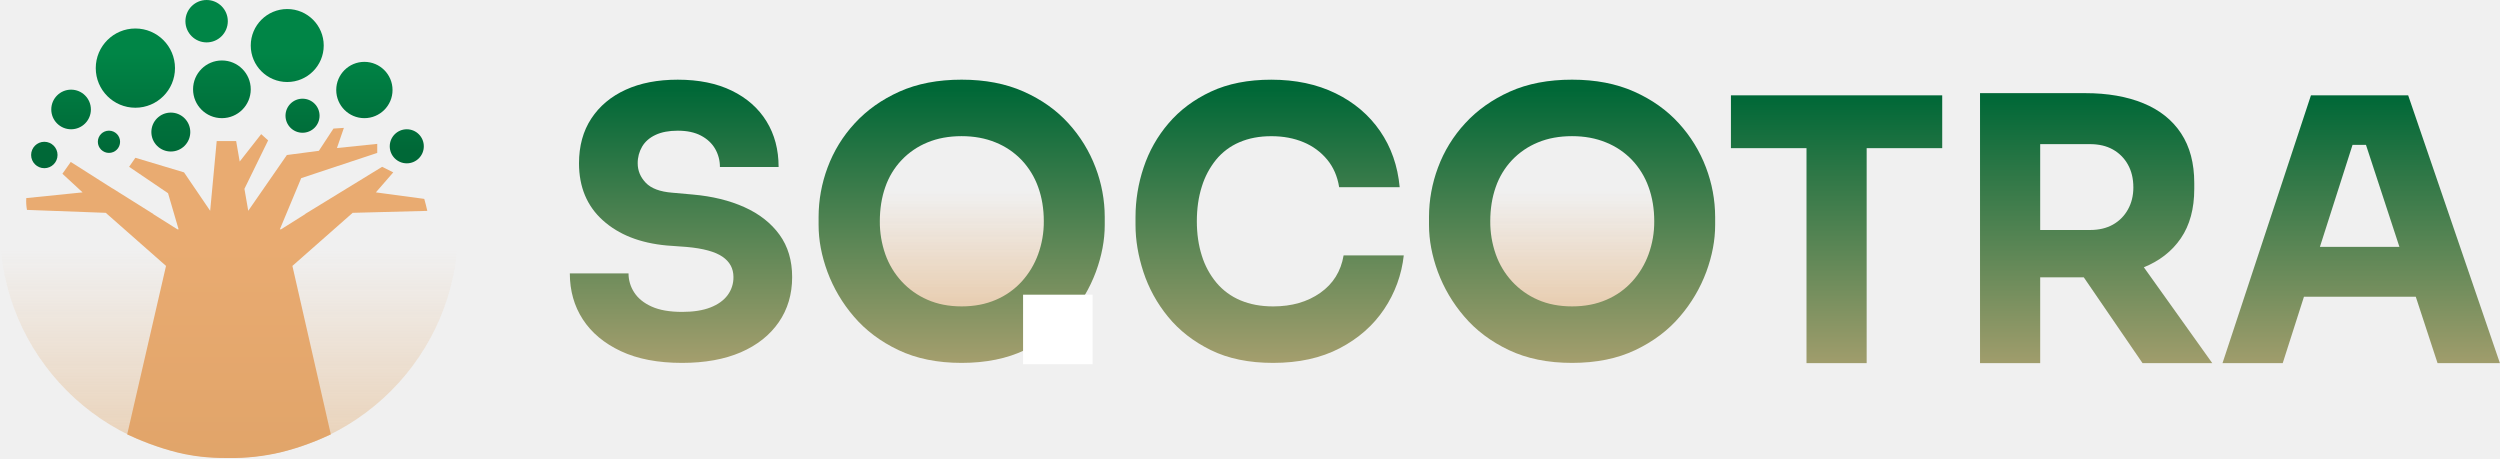
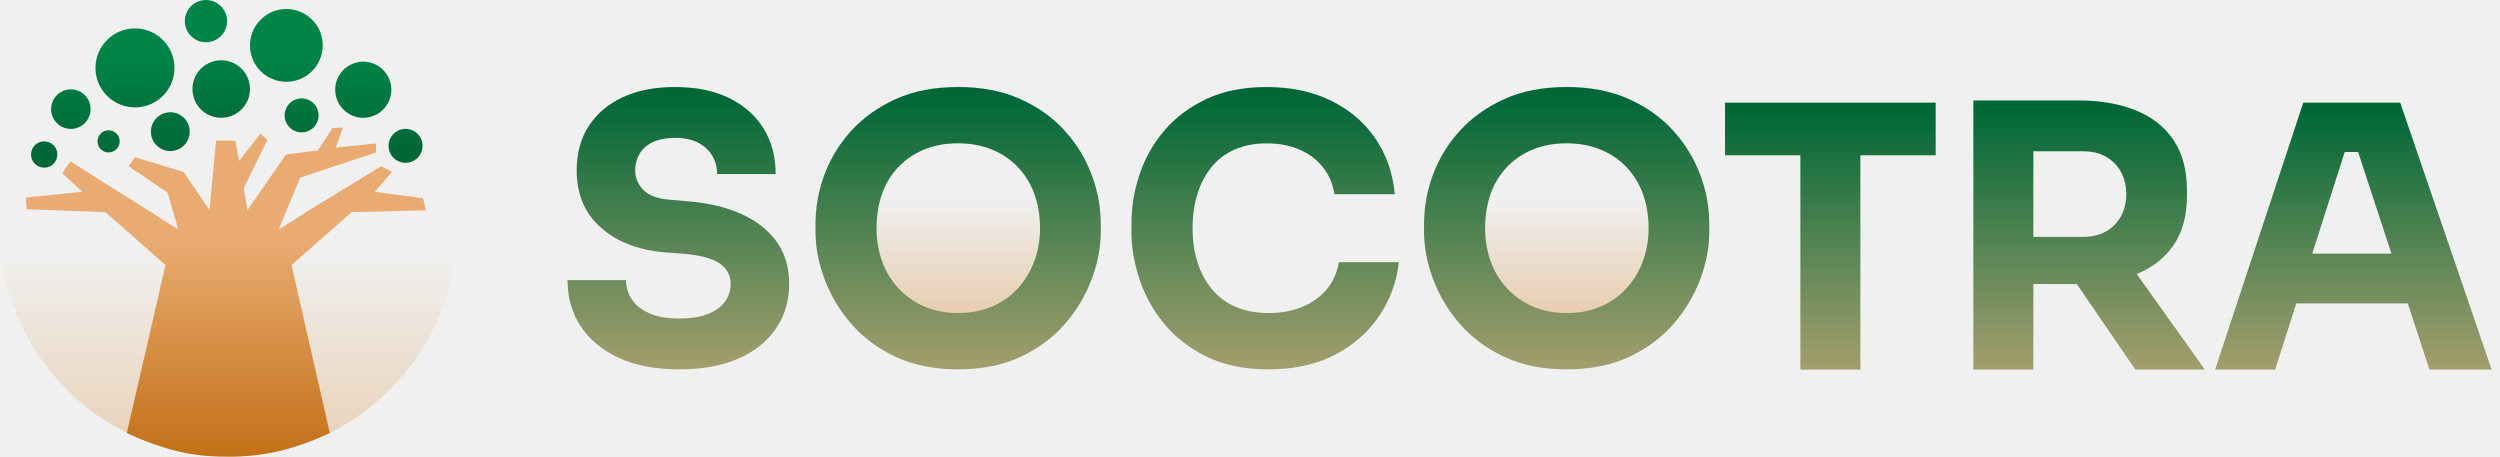
- <svg xmlns="http://www.w3.org/2000/svg" width="3597" height="660" viewBox="0 0 3597 660" fill="none">
-   <path d="M329.5 659C511.478 659 659 511.478 659 329.5C659 147.522 511.478 0 329.5 0C147.522 0 0 147.522 0 329.5C0 511.478 147.522 659 329.5 659Z" fill="url(#paint0_linear_203_2297)" />
-   <path d="M614.811 303.41C613.524 297.59 612.064 291.837 610.431 286.15L540.811 276.79L565.811 248L549.811 240L438.811 308H439.251L404.251 330H402.621L433.371 256.32L542.781 220V207L484.781 213C488.114 203.327 491.448 193.66 494.781 184L479.781 185L458.781 217L412.781 223L357.171 303.29C355.344 292.763 353.518 282.234 351.691 271.7L385.781 202L375.781 193L344.881 232.43L339.781 203H311.781L302.391 303.29L264.781 248L194.781 227L185.781 240L241.781 278C246.854 295.333 251.921 312.667 256.981 330H255.361L220.361 308H220.801L161.801 271H161.561L101.801 233L89.801 250L118.801 276.79L37.801 285C37.6 287.997 37.6 291.003 37.801 294C37.976 296.684 38.31 299.355 38.801 302L152.161 306.21L238.871 382.59C220.238 463.39 201.614 544.193 183.001 625C190.851 628.66 201.361 633.28 214.001 638C227.408 643.114 241.097 647.454 255.001 651C287.181 658.94 313.651 659 329.781 659C354.42 659.274 379.002 656.588 403.001 651C417.253 647.529 431.28 643.188 445.001 638C457.541 633.35 468.001 628.75 476.001 625L420.711 382.59L507.411 306.21L614.811 303.41Z" fill="url(#paint1_linear_203_2297)" />
-   <path d="M102.279 186C118.019 186 130.779 173.24 130.779 157.5C130.779 141.76 118.019 129 102.279 129C86.539 129 73.779 141.76 73.779 157.5C73.779 173.24 86.539 186 102.279 186Z" fill="url(#paint2_linear_203_2297)" />
-   <path d="M156.779 220C165.616 220 172.779 212.837 172.779 204C172.779 195.163 165.616 188 156.779 188C147.943 188 140.779 195.163 140.779 204C140.779 212.837 147.943 220 156.779 220Z" fill="url(#paint3_linear_203_2297)" />
-   <path d="M245.779 218C261.243 218 273.779 205.464 273.779 190C273.779 174.536 261.243 162 245.779 162C230.315 162 217.779 174.536 217.779 190C217.779 205.464 230.315 218 245.779 218Z" fill="url(#paint4_linear_203_2297)" />
-   <path d="M63.779 242C74.273 242 82.779 233.493 82.779 223C82.779 212.507 74.273 204 63.779 204C53.286 204 44.779 212.507 44.779 223C44.779 233.493 53.286 242 63.779 242Z" fill="url(#paint5_linear_203_2297)" />
-   <path d="M297.279 61C314.124 61 327.779 47.345 327.779 30.5C327.779 13.655 314.124 0 297.279 0C280.435 0 266.779 13.655 266.779 30.5C266.779 47.345 280.435 61 297.279 61Z" fill="url(#paint6_linear_203_2297)" />
-   <path d="M435.279 191C448.81 191 459.779 180.031 459.779 166.5C459.779 152.969 448.81 142 435.279 142C421.748 142 410.779 152.969 410.779 166.5C410.779 180.031 421.748 191 435.279 191Z" fill="url(#paint7_linear_203_2297)" />
-   <path d="M585.279 235C598.81 235 609.779 224.031 609.779 210.5C609.779 196.969 598.81 186 585.279 186C571.748 186 560.779 196.969 560.779 210.5C560.779 224.031 571.748 235 585.279 235Z" fill="url(#paint8_linear_203_2297)" />
-   <path d="M319.279 170C342.199 170 360.779 151.42 360.779 128.5C360.779 105.58 342.199 87 319.279 87C296.359 87 277.779 105.58 277.779 128.5C277.779 151.42 296.359 170 319.279 170Z" fill="url(#paint9_linear_203_2297)" />
-   <path d="M194.779 155C226.26 155 251.779 129.48 251.779 98C251.779 66.52 226.26 41 194.779 41C163.299 41 137.779 66.52 137.779 98C137.779 129.48 163.299 155 194.779 155Z" fill="url(#paint10_linear_203_2297)" />
-   <path d="M413.279 118C442.274 118 465.779 94.495 465.779 65.5C465.779 36.505 442.274 13 413.279 13C384.284 13 360.779 36.505 360.779 65.5C360.779 94.495 384.284 118 413.279 118Z" fill="url(#paint11_linear_203_2297)" />
-   <path d="M524.279 170C546.647 170 564.779 151.868 564.779 129.5C564.779 107.132 546.647 89 524.279 89C501.912 89 483.779 107.132 483.779 129.5C483.779 151.868 501.912 170 524.279 170Z" fill="url(#paint12_linear_203_2297)" />
-   <path d="M1385.5 486C1479.11 486 1555 410.112 1555 316.5C1555 222.888 1479.11 147 1385.5 147C1291.89 147 1216 222.888 1216 316.5C1216 410.112 1291.89 486 1385.5 486Z" fill="url(#paint13_linear_203_2297)" />
-   <path d="M2264.5 486C2358.11 486 2434 410.112 2434 316.5C2434 222.888 2358.11 147 2264.5 147C2170.89 147 2095 222.888 2095 316.5C2095 410.112 2170.89 486 2264.5 486Z" fill="url(#paint14_linear_203_2297)" />
-   <path d="M981.389 522.13C946.549 522.13 917.166 516.5 893.239 505.24C869.312 493.98 851.102 478.76 838.609 459.58C826.122 440.4 819.876 418.32 819.869 393.34H904.329C904.296 403.092 907.142 412.637 912.509 420.78C917.956 429.233 926.312 436.007 937.579 441.1C948.846 446.193 963.449 448.746 981.389 448.76C997.569 448.76 1011.12 446.647 1022.03 442.42C1032.94 438.193 1041.21 432.3 1046.84 424.74C1052.46 417.203 1055.44 408.014 1055.29 398.61C1055.29 386.303 1050.01 376.54 1039.45 369.32C1028.89 362.1 1011.82 357.433 988.249 355.32L959.249 353.21C920.889 349.697 890.276 337.643 867.409 317.05C844.543 296.456 833.096 269.107 833.069 235C833.069 210.013 838.962 188.547 850.749 170.6C862.536 152.653 878.989 138.843 900.109 129.17C921.222 119.49 946.222 114.65 975.109 114.65C1005.37 114.65 1031.32 119.93 1052.96 130.49C1074.6 141.05 1091.23 155.74 1102.84 174.56C1114.46 193.387 1120.27 215.29 1120.26 240.27H1035.81C1035.89 231.107 1033.52 222.089 1028.95 214.15C1024.37 206.23 1017.59 199.897 1008.62 195.15C999.646 190.403 988.476 188.03 975.109 188.03C962.442 188.03 951.796 190.053 943.169 194.1C934.543 198.147 928.106 203.78 923.859 211C919.616 218.28 917.425 226.574 917.519 235C917.519 245.553 921.392 254.887 929.139 263C936.886 271.113 949.552 275.863 967.139 277.25L996.699 279.89C1024.85 282.357 1049.65 288.427 1071.12 298.1C1092.59 307.773 1109.39 320.97 1121.53 337.69C1133.67 354.41 1139.74 374.743 1139.74 398.69C1139.74 423.357 1133.32 445 1120.47 463.62C1107.62 482.24 1089.41 496.667 1065.84 506.9C1042.27 517.047 1014.12 522.123 981.389 522.13Z" fill="url(#paint15_linear_203_2297)" />
-   <path d="M1383.59 522.13C1348.76 522.13 1318.43 515.97 1292.59 503.65C1266.75 491.33 1245.37 475.233 1228.46 455.36C1212.06 436.323 1199.2 414.515 1190.46 390.96C1182.01 367.92 1177.79 345.487 1177.79 323.66V312.05C1177.84 287.802 1182.22 263.759 1190.72 241.05C1199.44 217.488 1212.71 195.873 1229.78 177.44C1247.2 158.44 1268.66 143.22 1294.17 131.78C1319.68 120.34 1349.5 114.623 1383.64 114.63C1417.42 114.63 1447.16 120.346 1472.85 131.78C1498.54 143.213 1520.01 158.433 1537.24 177.44C1554.19 195.966 1567.44 217.555 1576.3 241.05C1584.96 263.722 1589.43 287.779 1589.5 312.05V323.66C1589.5 345.48 1585.28 367.913 1576.83 390.96C1568.09 414.513 1555.22 436.32 1538.83 455.36C1521.93 475.24 1500.55 491.337 1474.69 503.65C1448.83 515.963 1418.46 522.123 1383.59 522.13ZM1383.59 440.84C1401.88 440.84 1418.34 437.673 1432.95 431.34C1447.11 425.32 1459.8 416.319 1470.16 404.95C1480.43 393.566 1488.41 380.303 1493.65 365.89C1499.18 350.666 1501.95 334.577 1501.83 318.38C1501.83 300.44 1499.1 283.99 1493.65 269.03C1488.5 254.592 1480.41 241.383 1469.89 230.24C1459.34 219.225 1446.57 210.585 1432.42 204.9C1417.81 198.9 1401.53 195.9 1383.59 195.9C1365.29 195.9 1348.93 198.9 1334.5 204.9C1320.45 210.629 1307.77 219.265 1297.29 230.24C1286.79 241.342 1278.78 254.556 1273.8 269C1268.53 283.96 1265.9 300.41 1265.89 318.35C1265.77 334.524 1268.45 350.597 1273.8 365.86C1278.9 380.339 1286.89 393.629 1297.29 404.92C1307.72 416.216 1320.39 425.206 1334.5 431.31C1348.93 437.663 1365.3 440.84 1383.59 440.84Z" fill="url(#paint16_linear_203_2297)" />
-   <path d="M1831.72 522.13C1796.88 522.13 1766.97 515.97 1741.99 503.65C1717.01 491.33 1696.51 475.33 1680.5 455.65C1664.82 436.561 1652.83 414.723 1645.13 391.25C1637.56 368.03 1633.77 345.51 1633.78 323.69V312.08C1633.81 287.943 1637.73 263.968 1645.4 241.08C1653.1 217.738 1665.29 196.129 1681.29 177.47C1697.47 158.47 1717.8 143.25 1742.29 131.81C1766.78 120.37 1795.72 114.653 1829.12 114.66C1863.96 114.66 1894.75 121.17 1921.49 134.19C1948.23 147.21 1969.61 165.333 1985.63 188.56C2001.63 211.78 2011.04 238.7 2013.86 269.32H1926.77C1924.31 253.833 1918.59 240.637 1909.62 229.73C1900.51 218.715 1888.83 210.106 1875.62 204.66C1861.9 198.847 1846.42 195.944 1829.17 195.95C1811.92 195.957 1796.62 198.86 1783.25 204.66C1770.22 210.202 1758.73 218.801 1749.73 229.73C1740.45 241.222 1733.46 254.391 1729.15 268.52C1724.4 283.48 1722.03 300.107 1722.02 318.4C1722.02 336.353 1724.4 352.806 1729.15 367.76C1733.53 382.048 1740.71 395.324 1750.26 406.82C1759.59 417.908 1771.44 426.595 1784.83 432.15C1798.56 437.957 1814.23 440.86 1831.83 440.86C1858.57 440.86 1881.18 434.35 1899.66 421.33C1918.14 408.31 1929.31 390.364 1933.18 367.49H2019.74C2016.74 395.176 2007.05 421.715 1991.5 444.82C1975.84 468.226 1954.55 486.963 1927.63 501.03C1900.71 515.096 1868.74 522.13 1831.72 522.13Z" fill="url(#paint17_linear_203_2297)" />
-   <path d="M2261.9 522.13C2227.06 522.13 2196.71 515.97 2170.85 503.65C2144.99 491.33 2123.61 475.233 2106.72 455.36C2090.33 436.32 2077.46 414.513 2068.72 390.96C2060.28 367.92 2056.06 345.487 2056.05 323.66V312.05C2056.1 287.802 2060.49 263.758 2068.99 241.05C2077.71 217.488 2090.98 195.873 2108.05 177.44C2125.47 158.44 2146.93 143.22 2172.44 131.78C2197.95 120.34 2227.77 114.623 2261.91 114.63C2295.69 114.63 2325.42 120.346 2351.11 131.78C2376.8 143.213 2398.26 158.433 2415.51 177.44C2432.46 195.966 2445.71 217.555 2454.57 241.05C2463.23 263.723 2467.7 287.78 2467.76 312.05V323.66C2467.76 345.48 2463.54 367.913 2455.1 390.96C2446.36 414.513 2433.49 436.32 2417.1 455.36C2400.21 475.24 2378.83 491.337 2352.97 503.65C2327.11 515.963 2296.75 522.123 2261.9 522.13ZM2261.9 440.84C2280.19 440.84 2296.64 437.673 2311.25 431.34C2325.41 425.322 2338.1 416.321 2348.46 404.95C2358.74 393.569 2366.71 380.305 2371.95 365.89C2377.48 350.666 2380.25 334.577 2380.13 318.38C2380.13 300.44 2377.4 283.99 2371.95 269.03C2366.81 254.593 2358.72 241.384 2348.2 230.24C2337.65 219.222 2324.87 210.583 2310.72 204.9C2296.12 198.9 2279.85 195.9 2261.9 195.9C2243.6 195.9 2227.24 198.9 2212.81 204.9C2198.76 210.627 2186.08 219.263 2175.6 230.24C2165.1 241.351 2157.09 254.575 2152.11 269.03C2146.83 283.99 2144.19 300.44 2144.19 318.38C2144.07 334.555 2146.75 350.629 2152.11 365.89C2157.2 380.387 2165.19 393.694 2175.6 405C2186.02 416.298 2198.7 425.288 2212.81 431.39C2227.24 437.69 2243.61 440.84 2261.9 440.84Z" fill="url(#paint18_linear_203_2297)" />
-   <path d="M2490.46 213.17V137.17H2794.46V213.17H2490.46ZM2599.19 522.48V202.61H2685.75V522.48H2599.19Z" fill="url(#paint19_linear_203_2297)" />
-   <path d="M2848.85 522.48V134H2935.42V522.48H2848.85ZM2912.19 398.97V330.91H3007.19C3019.86 330.91 3030.77 328.357 3039.92 323.25C3049.02 318.207 3056.52 310.709 3061.56 301.61C3066.84 292.277 3069.48 281.634 3069.48 269.68C3069.48 257.014 3066.84 246.014 3061.56 236.68C3056.51 227.586 3049.01 220.089 3039.92 215.04C3030.77 209.94 3019.86 207.387 3007.19 207.38H2912.19V134.02H3000.34C3032.34 134.02 3060.14 138.857 3083.74 148.53C3107.34 158.204 3125.46 172.63 3138.11 191.81C3150.78 210.997 3157.11 234.837 3157.11 263.33V271.78C3157.11 300.28 3150.69 323.947 3137.84 342.78C3124.99 361.614 3106.87 375.69 3083.48 385.01C3060.07 394.344 3032.36 399.01 3000.34 399.01L2912.19 398.97ZM3082.68 522.48L2969.2 356.74H3064.74L3183 522.48H3082.68Z" fill="url(#paint20_linear_203_2297)" />
-   <path d="M3197.75 522.48L3325 137.16H3464.87L3596.87 522.48H3507.14L3400.52 197.34L3427.96 208.42H3359.87L3388.38 197.34L3284.38 522.48H3197.75ZM3294.34 426.94L3320.73 355.16H3471.73L3498.64 426.94H3294.34Z" fill="url(#paint21_linear_203_2297)" />
-   <rect width="100" height="100" transform="translate(1472 424)" fill="white" />
+ <svg xmlns="http://www.w3.org/2000/svg" width="219" height="40" viewBox="0 0 219 40" fill="none">
+   <path d="M19.999 39.998C31.044 39.998 39.998 31.044 39.998 19.999C39.998 8.954 31.044 0 19.999 0C8.954 0 0 8.954 0 19.999C0 31.044 8.954 39.998 19.999 39.998Z" fill="url(#paint0_linear_127_5185)" />
+   <path d="M37.316 18.416C37.238 18.062 37.15 17.713 37.05 17.368L32.825 16.8L34.342 15.053L33.371 14.567L26.634 18.694H26.661L24.536 20.029H24.437L26.304 15.557L32.944 13.353V12.564L29.424 12.928C29.626 12.341 29.829 11.754 30.031 11.168L29.121 11.229L27.846 13.171L25.054 13.535L21.679 18.408C21.568 17.769 21.457 17.13 21.346 16.491L23.415 12.261L22.808 11.714L20.933 14.107L20.623 12.321H18.924L18.354 18.408L16.071 15.053L11.822 13.778L11.276 14.567L14.675 16.873C14.983 17.925 15.29 18.977 15.598 20.029H15.499L13.375 18.694H13.402L9.821 16.448H9.806L6.179 14.142L5.45 15.174L7.211 16.8L2.294 17.298C2.282 17.48 2.282 17.663 2.294 17.845C2.305 18.007 2.325 18.17 2.355 18.33L9.235 18.586L14.498 23.221C13.367 28.126 12.237 33.03 11.107 37.935C11.584 38.157 12.222 38.437 12.989 38.724C13.803 39.034 14.633 39.298 15.477 39.513C17.431 39.995 19.037 39.998 20.016 39.998C21.512 40.015 23.004 39.852 24.46 39.513C25.325 39.302 26.177 39.039 27.01 38.724C27.771 38.442 28.406 38.162 28.891 37.935L25.535 23.221L30.798 18.586L37.316 18.416Z" fill="url(#paint1_linear_127_5185)" />
+   <path d="M6.206 11.29C7.162 11.29 7.936 10.515 7.936 9.56C7.936 8.605 7.162 7.83 6.206 7.83C5.251 7.83 4.477 8.605 4.477 9.56C4.477 10.515 5.251 11.29 6.206 11.29Z" fill="url(#paint2_linear_127_5185)" />
+   <path d="M9.514 13.353C10.05 13.353 10.485 12.919 10.485 12.382C10.485 11.846 10.05 11.411 9.514 11.411C8.978 11.411 8.543 11.846 8.543 12.382C8.543 12.919 8.978 13.353 9.514 13.353Z" fill="url(#paint3_linear_127_5185)" />
+   <path d="M14.918 13.232C15.857 13.232 16.618 12.471 16.618 11.533C16.618 10.594 15.857 9.833 14.918 9.833C13.98 9.833 13.219 10.594 13.219 11.533C13.219 12.471 13.98 13.232 14.918 13.232Z" fill="url(#paint4_linear_127_5185)" />
+   <path d="M3.872 14.688C4.509 14.688 5.025 14.172 5.025 13.535C5.025 12.898 4.509 12.382 3.872 12.382C3.235 12.382 2.719 12.898 2.719 13.535C2.719 14.172 3.235 14.688 3.872 14.688Z" fill="url(#paint5_linear_127_5185)" />
+   <path d="M18.043 3.702C19.065 3.702 19.894 2.874 19.894 1.851C19.894 0.829 19.065 0 18.043 0C17.02 0 16.191 0.829 16.191 1.851C16.191 2.874 17.02 3.702 18.043 3.702Z" fill="url(#paint6_linear_127_5185)" />
+   <path d="M26.421 11.593C27.242 11.593 27.908 10.928 27.908 10.106C27.908 9.285 27.242 8.619 26.421 8.619C25.599 8.619 24.934 9.285 24.934 10.106C24.934 10.928 25.599 11.593 26.421 11.593Z" fill="url(#paint7_linear_127_5185)" />
+   <path d="M35.526 14.263C36.347 14.263 37.013 13.597 37.013 12.776C37.013 11.955 36.347 11.289 35.526 11.289C34.705 11.289 34.039 11.955 34.039 12.776C34.039 13.597 34.705 14.263 35.526 14.263Z" fill="url(#paint8_linear_127_5185)" />
+   <path d="M19.378 10.318C20.769 10.318 21.897 9.19 21.897 7.799C21.897 6.408 20.769 5.28 19.378 5.28C17.987 5.28 16.859 6.408 16.859 7.799C16.859 9.19 17.987 10.318 19.378 10.318Z" fill="url(#paint9_linear_127_5185)" />
+   <path d="M11.823 9.408C13.734 9.408 15.283 7.859 15.283 5.948C15.283 4.037 13.734 2.488 11.823 2.488C9.912 2.488 8.363 4.037 8.363 5.948C8.363 7.859 9.912 9.408 11.823 9.408Z" fill="url(#paint10_linear_127_5185)" />
+   <path d="M25.085 7.162C26.845 7.162 28.271 5.735 28.271 3.976C28.271 2.216 26.845 0.789 25.085 0.789C23.325 0.789 21.898 2.216 21.898 3.976C21.898 5.735 23.325 7.162 25.085 7.162Z" fill="url(#paint11_linear_127_5185)" />
+   <path d="M31.822 10.318C33.179 10.318 34.28 9.217 34.28 7.86C34.28 6.502 33.179 5.401 31.822 5.401C30.464 5.401 29.363 6.502 29.363 7.86C29.363 9.217 30.464 10.318 31.822 10.318Z" fill="url(#paint12_linear_127_5185)" />
+   <path d="M84.046 30.163C89.728 30.163 94.334 25.557 94.334 19.875C94.334 14.193 89.728 9.587 84.046 9.587C78.364 9.587 73.758 14.193 73.758 19.875C73.758 25.557 78.364 30.163 84.046 30.163Z" fill="url(#paint13_linear_127_5185)" />
+   <path d="M137.397 30.163C143.079 30.163 147.685 25.557 147.685 19.875C147.685 14.193 143.079 9.587 137.397 9.587C131.715 9.587 127.109 14.193 127.109 19.875C127.109 25.557 131.715 30.163 137.397 30.163Z" fill="url(#paint14_linear_127_5185)" />
+   <path d="M59.518 32.355C57.404 32.355 55.62 32.014 54.168 31.33C52.716 30.647 51.611 29.723 50.852 28.559C50.094 27.395 49.715 26.055 49.715 24.538H54.841C54.839 25.13 55.012 25.71 55.338 26.204C55.668 26.717 56.175 27.128 56.859 27.437C57.543 27.746 58.429 27.901 59.518 27.902C60.501 27.902 61.323 27.774 61.985 27.517C62.648 27.261 63.149 26.903 63.491 26.444C63.832 25.987 64.013 25.429 64.004 24.858C64.004 24.111 63.683 23.519 63.042 23.08C62.401 22.642 61.366 22.359 59.935 22.231L58.175 22.103C55.846 21.889 53.988 21.158 52.6 19.908C51.212 18.658 50.518 16.998 50.516 14.928C50.516 13.411 50.874 12.108 51.589 11.019C52.304 9.93 53.303 9.091 54.585 8.504C55.867 7.917 57.384 7.623 59.137 7.623C60.974 7.623 62.549 7.944 63.862 8.584C65.176 9.225 66.185 10.117 66.89 11.259C67.595 12.402 67.948 13.732 67.947 15.248H62.822C62.827 14.691 62.683 14.144 62.405 13.662C62.127 13.182 61.716 12.797 61.171 12.509C60.627 12.221 59.949 12.077 59.137 12.077C58.368 12.077 57.722 12.2 57.199 12.445C56.675 12.691 56.284 13.033 56.027 13.471C55.769 13.913 55.636 14.416 55.642 14.928C55.642 15.568 55.877 16.135 56.347 16.627C56.817 17.12 57.586 17.408 58.654 17.492L60.448 17.652C62.156 17.802 63.662 18.171 64.965 18.758C66.268 19.345 67.287 20.146 68.024 21.161C68.761 22.175 69.13 23.41 69.13 24.863C69.13 26.36 68.74 27.674 67.96 28.804C67.18 29.934 66.075 30.81 64.644 31.431C63.214 32.047 61.505 32.355 59.518 32.355Z" fill="url(#paint15_linear_127_5185)" />
+   <path d="M83.929 32.356C81.815 32.356 79.974 31.982 78.405 31.234C76.837 30.486 75.54 29.509 74.513 28.303C73.518 27.148 72.737 25.824 72.207 24.394C71.694 22.996 71.438 21.634 71.438 20.309V19.605C71.441 18.133 71.706 16.674 72.222 15.295C72.751 13.865 73.557 12.553 74.593 11.434C75.65 10.281 76.953 9.357 78.501 8.663C80.049 7.969 81.86 7.622 83.932 7.622C85.982 7.622 87.787 7.969 89.346 8.663C90.906 9.357 92.209 10.281 93.255 11.434C94.283 12.559 95.088 13.869 95.625 15.295C96.151 16.671 96.422 18.131 96.427 19.605V20.309C96.427 21.634 96.17 22.995 95.657 24.394C95.127 25.824 94.346 27.147 93.351 28.303C92.325 29.51 91.028 30.487 89.458 31.234C87.888 31.981 86.045 32.355 83.929 32.356ZM83.929 27.422C85.039 27.422 86.038 27.229 86.925 26.845C87.784 26.48 88.554 25.933 89.183 25.243C89.807 24.552 90.291 23.747 90.609 22.872C90.944 21.948 91.113 20.972 91.105 19.989C91.105 18.9 90.94 17.901 90.609 16.994C90.297 16.117 89.805 15.316 89.167 14.639C88.527 13.97 87.751 13.446 86.892 13.101C86.005 12.737 85.018 12.555 83.929 12.555C82.818 12.555 81.825 12.737 80.949 13.101C80.096 13.449 79.327 13.973 78.691 14.639C78.053 15.313 77.567 16.115 77.265 16.992C76.945 17.9 76.785 18.898 76.785 19.987C76.778 20.969 76.94 21.944 77.265 22.871C77.574 23.75 78.059 24.556 78.691 25.241C79.323 25.927 80.093 26.473 80.949 26.843C81.825 27.229 82.818 27.422 83.929 27.422Z" fill="url(#paint16_linear_127_5185)" />
+   <path d="M111.127 32.356C109.013 32.356 107.197 31.982 105.681 31.234C104.165 30.486 102.921 29.515 101.949 28.321C100.997 27.162 100.269 25.837 99.802 24.412C99.343 23.003 99.113 21.636 99.113 20.311V19.607C99.115 18.142 99.353 16.686 99.819 15.297C100.286 13.88 101.026 12.569 101.997 11.436C102.979 10.283 104.213 9.359 105.699 8.665C107.186 7.971 108.942 7.624 110.97 7.624C113.084 7.624 114.953 8.019 116.576 8.809C118.199 9.6 119.497 10.7 120.469 12.109C121.44 13.519 122.011 15.153 122.183 17.011H116.897C116.747 16.071 116.4 15.27 115.856 14.608C115.303 13.94 114.594 13.417 113.792 13.087C112.959 12.734 112.019 12.558 110.973 12.558C109.926 12.558 108.997 12.735 108.185 13.087C107.395 13.423 106.697 13.945 106.151 14.608C105.588 15.306 105.164 16.105 104.902 16.963C104.614 17.871 104.469 18.88 104.469 19.99C104.469 21.08 104.613 22.078 104.902 22.986C105.168 23.853 105.603 24.659 106.183 25.357C106.749 26.03 107.469 26.557 108.281 26.894C109.115 27.247 110.066 27.423 111.134 27.423C112.757 27.423 114.129 27.028 115.251 26.238C116.373 25.447 117.051 24.358 117.286 22.97H122.539C122.357 24.65 121.769 26.261 120.825 27.663C119.875 29.084 118.583 30.221 116.949 31.075C115.315 31.929 113.374 32.356 111.127 32.356Z" fill="url(#paint17_linear_127_5185)" />
+   <path d="M137.24 32.356C135.126 32.356 133.284 31.982 131.714 31.234C130.144 30.486 128.847 29.509 127.822 28.303C126.827 27.147 126.046 25.824 125.515 24.394C125.003 22.996 124.746 21.634 124.746 20.309V19.605C124.749 18.133 125.015 16.674 125.531 15.295C126.061 13.865 126.866 12.553 127.902 11.434C128.96 10.281 130.262 9.357 131.81 8.663C133.359 7.969 135.169 7.622 137.241 7.622C139.291 7.622 141.096 7.969 142.655 8.663C144.214 9.357 145.517 10.281 146.564 11.434C147.592 12.559 148.397 13.869 148.935 15.295C149.46 16.671 149.731 18.131 149.735 19.605V20.309C149.735 21.634 149.479 22.995 148.967 24.394C148.436 25.824 147.655 27.147 146.66 28.303C145.635 29.51 144.337 30.487 142.768 31.234C141.198 31.981 139.356 32.355 137.24 32.356ZM137.24 27.422C138.35 27.422 139.349 27.229 140.236 26.845C141.095 26.48 141.865 25.933 142.494 25.243C143.118 24.552 143.602 23.747 143.92 22.872C144.255 21.948 144.424 20.972 144.416 19.989C144.416 18.9 144.251 17.901 143.92 16.994C143.608 16.117 143.117 15.316 142.478 14.639C141.838 13.97 141.063 13.446 140.203 13.101C139.317 12.737 138.33 12.555 137.24 12.555C136.13 12.555 135.136 12.737 134.261 13.101C133.408 13.449 132.638 13.973 132.002 14.639C131.365 15.313 130.879 16.116 130.577 16.994C130.256 17.901 130.096 18.9 130.096 19.989C130.088 20.971 130.251 21.946 130.577 22.872C130.886 23.752 131.371 24.56 132.002 25.246C132.635 25.932 133.404 26.478 134.261 26.848C135.137 27.23 136.13 27.422 137.24 27.422Z" fill="url(#paint18_linear_127_5185)" />
+   <path d="M151.113 13.603V8.99H169.565V13.603H151.113ZM157.713 32.377V12.962H162.967V32.377H157.713Z" fill="url(#paint19_linear_127_5185)" />
+   <path d="M172.867 32.377V8.798H178.122V32.377H172.867ZM176.712 24.88V20.75H182.478C183.247 20.75 183.909 20.595 184.464 20.285C185.017 19.978 185.472 19.523 185.778 18.971C186.098 18.405 186.258 17.759 186.258 17.033C186.258 16.264 186.098 15.597 185.778 15.03C185.471 14.478 185.016 14.023 184.464 13.717C183.909 13.407 183.247 13.252 182.478 13.252H176.712V8.799H182.062C184.004 8.799 185.692 9.093 187.124 9.68C188.556 10.267 189.656 11.143 190.424 12.307C191.193 13.471 191.577 14.918 191.577 16.648V17.16C191.577 18.89 191.187 20.327 190.408 21.47C189.628 22.613 188.528 23.467 187.108 24.033C185.688 24.6 184.005 24.883 182.062 24.883L176.712 24.88ZM187.06 32.377L180.172 22.317H185.971L193.149 32.377H187.06Z" fill="url(#paint20_linear_127_5185)" />
+   <path d="M194.043 32.377L201.767 8.989H210.256L218.268 32.377H212.822L206.35 12.642L208.016 13.314H203.883L205.613 12.642L199.301 32.377H194.043ZM199.906 26.578L201.507 22.221H210.672L212.306 26.578H199.906Z" fill="url(#paint21_linear_127_5185)" />
  <defs>
-     <linearGradient id="paint0_linear_203_2297" x1="329.5" y1="360.49" x2="329.5" y2="913.71" gradientUnits="userSpaceOnUse">
+     <linearGradient id="paint0_linear_127_5185" x1="19.999" y1="21.88" x2="19.999" y2="55.458" gradientUnits="userSpaceOnUse">
      <stop stop-color="#E4B685" stop-opacity="0" />
      <stop offset="1" stop-color="#E1B482" />
    </linearGradient>
-     <linearGradient id="paint1_linear_203_2297" x1="326.221" y1="1847.47" x2="326.221" y2="350.05" gradientUnits="userSpaceOnUse">
-       <stop stop-color="#C28B4D" />
+     <linearGradient id="paint1_linear_127_5185" x1="19.8" y1="112.134" x2="19.8" y2="21.247" gradientUnits="userSpaceOnUse">
+       <stop offset="0.739" stop-color="#B86100" />
      <stop offset="1" stop-color="#E9AB71" />
    </linearGradient>
-     <linearGradient id="paint2_linear_203_2297" x1="102.279" y1="216.23" x2="102.279" y2="77.3" gradientUnits="userSpaceOnUse">
+     <linearGradient id="paint2_linear_127_5185" x1="6.206" y1="13.125" x2="6.206" y2="4.692" gradientUnits="userSpaceOnUse">
      <stop stop-color="#006837" />
      <stop offset="1" stop-color="#008546" />
    </linearGradient>
-     <linearGradient id="paint3_linear_203_2297" x1="156.779" y1="220.2" x2="156.779" y2="103.2" gradientUnits="userSpaceOnUse">
+     <linearGradient id="paint3_linear_127_5185" x1="9.514" y1="13.366" x2="9.514" y2="6.264" gradientUnits="userSpaceOnUse">
      <stop stop-color="#006837" />
      <stop offset="1" stop-color="#008546" />
    </linearGradient>
-     <linearGradient id="paint4_linear_203_2297" x1="245.779" y1="234.56" x2="245.779" y2="29.81" gradientUnits="userSpaceOnUse">
+     <linearGradient id="paint4_linear_127_5185" x1="14.918" y1="14.237" x2="14.918" y2="1.81" gradientUnits="userSpaceOnUse">
      <stop stop-color="#006837" />
      <stop offset="1" stop-color="#008546" />
    </linearGradient>
-     <linearGradient id="paint5_linear_203_2297" x1="63.779" y1="216.23" x2="63.779" y2="77.3" gradientUnits="userSpaceOnUse">
+     <linearGradient id="paint5_linear_127_5185" x1="3.872" y1="13.124" x2="3.872" y2="4.692" gradientUnits="userSpaceOnUse">
      <stop stop-color="#006837" />
      <stop offset="1" stop-color="#008546" />
    </linearGradient>
-     <linearGradient id="paint6_linear_203_2297" x1="297.279" y1="216.23" x2="297.279" y2="77.3" gradientUnits="userSpaceOnUse">
+     <linearGradient id="paint6_linear_127_5185" x1="18.043" y1="13.124" x2="18.043" y2="4.692" gradientUnits="userSpaceOnUse">
      <stop stop-color="#006837" />
      <stop offset="1" stop-color="#008546" />
    </linearGradient>
-     <linearGradient id="paint7_linear_203_2297" x1="435.279" y1="216.23" x2="435.279" y2="77.3" gradientUnits="userSpaceOnUse">
+     <linearGradient id="paint7_linear_127_5185" x1="26.421" y1="13.125" x2="26.421" y2="4.692" gradientUnits="userSpaceOnUse">
      <stop stop-color="#006837" />
      <stop offset="1" stop-color="#008546" />
    </linearGradient>
-     <linearGradient id="paint8_linear_203_2297" x1="585.279" y1="216.23" x2="585.279" y2="77.3" gradientUnits="userSpaceOnUse">
+     <linearGradient id="paint8_linear_127_5185" x1="35.526" y1="13.124" x2="35.526" y2="4.691" gradientUnits="userSpaceOnUse">
      <stop stop-color="#006837" />
      <stop offset="1" stop-color="#008546" />
    </linearGradient>
-     <linearGradient id="paint9_linear_203_2297" x1="319.279" y1="203.23" x2="319.279" y2="64.3" gradientUnits="userSpaceOnUse">
+     <linearGradient id="paint9_linear_127_5185" x1="19.378" y1="12.335" x2="19.378" y2="3.902" gradientUnits="userSpaceOnUse">
      <stop stop-color="#006837" />
      <stop offset="1" stop-color="#008546" />
    </linearGradient>
-     <linearGradient id="paint10_linear_203_2297" x1="194.779" y1="216.23" x2="194.779" y2="77.3" gradientUnits="userSpaceOnUse">
+     <linearGradient id="paint10_linear_127_5185" x1="11.823" y1="13.124" x2="11.823" y2="4.692" gradientUnits="userSpaceOnUse">
      <stop stop-color="#006837" />
      <stop offset="1" stop-color="#008546" />
    </linearGradient>
-     <linearGradient id="paint11_linear_203_2297" x1="413.279" y1="216.23" x2="413.279" y2="77.3" gradientUnits="userSpaceOnUse">
+     <linearGradient id="paint11_linear_127_5185" x1="25.085" y1="13.124" x2="25.085" y2="4.692" gradientUnits="userSpaceOnUse">
      <stop stop-color="#006837" />
      <stop offset="1" stop-color="#008546" />
    </linearGradient>
-     <linearGradient id="paint12_linear_203_2297" x1="524.279" y1="216.23" x2="524.279" y2="77.3" gradientUnits="userSpaceOnUse">
+     <linearGradient id="paint12_linear_127_5185" x1="31.822" y1="13.124" x2="31.822" y2="4.691" gradientUnits="userSpaceOnUse">
      <stop stop-color="#006837" />
      <stop offset="1" stop-color="#008546" />
    </linearGradient>
-     <linearGradient id="paint13_linear_203_2297" x1="1385.5" y1="274.54" x2="1385.5" y2="559.13" gradientUnits="userSpaceOnUse">
+     <linearGradient id="paint13_linear_127_5185" x1="84.046" y1="17.328" x2="84.046" y2="34.602" gradientUnits="userSpaceOnUse">
      <stop stop-color="#E4B685" stop-opacity="0" />
      <stop offset="1" stop-color="#E1B482" />
    </linearGradient>
-     <linearGradient id="paint14_linear_203_2297" x1="2264.5" y1="274.54" x2="2264.5" y2="559.13" gradientUnits="userSpaceOnUse">
+     <linearGradient id="paint14_linear_127_5185" x1="137.397" y1="17.328" x2="137.397" y2="34.602" gradientUnits="userSpaceOnUse">
      <stop stop-color="#E4B685" stop-opacity="0" />
      <stop offset="1" stop-color="#E1B482" />
    </linearGradient>
-     <linearGradient id="paint15_linear_203_2297" x1="979.809" y1="129.4" x2="979.809" y2="665.14" gradientUnits="userSpaceOnUse">
+     <linearGradient id="paint15_linear_127_5185" x1="59.42" y1="8.519" x2="59.42" y2="41.035" gradientUnits="userSpaceOnUse">
      <stop stop-color="#006837" />
      <stop offset="1" stop-color="#E0B281" />
    </linearGradient>
-     <linearGradient id="paint16_linear_203_2297" x1="1383.59" y1="129.4" x2="1383.59" y2="665.14" gradientUnits="userSpaceOnUse">
+     <linearGradient id="paint16_linear_127_5185" x1="83.929" y1="8.519" x2="83.929" y2="41.036" gradientUnits="userSpaceOnUse">
      <stop stop-color="#006837" />
      <stop offset="1" stop-color="#E0B281" />
    </linearGradient>
-     <linearGradient id="paint17_linear_203_2297" x1="1826.71" y1="129.4" x2="1826.71" y2="665.14" gradientUnits="userSpaceOnUse">
+     <linearGradient id="paint17_linear_127_5185" x1="110.823" y1="8.52" x2="110.823" y2="41.035" gradientUnits="userSpaceOnUse">
      <stop stop-color="#006837" />
      <stop offset="1" stop-color="#E0B281" />
    </linearGradient>
-     <linearGradient id="paint18_linear_203_2297" x1="2261.9" y1="129.4" x2="2261.9" y2="665.14" gradientUnits="userSpaceOnUse">
+     <linearGradient id="paint18_linear_127_5185" x1="137.237" y1="8.519" x2="137.237" y2="41.036" gradientUnits="userSpaceOnUse">
      <stop stop-color="#006837" />
      <stop offset="1" stop-color="#E0B281" />
    </linearGradient>
-     <linearGradient id="paint19_linear_203_2297" x1="2642.47" y1="140.31" x2="2642.47" y2="676.05" gradientUnits="userSpaceOnUse">
+     <linearGradient id="paint19_linear_127_5185" x1="160.337" y1="9.838" x2="160.337" y2="40.584" gradientUnits="userSpaceOnUse">
      <stop stop-color="#006837" />
      <stop offset="1" stop-color="#E0B281" />
    </linearGradient>
-     <linearGradient id="paint20_linear_203_2297" x1="3015.91" y1="140.31" x2="3015.91" y2="676.05" gradientUnits="userSpaceOnUse">
+     <linearGradient id="paint20_linear_127_5185" x1="183.005" y1="9.652" x2="183.005" y2="40.652" gradientUnits="userSpaceOnUse">
      <stop stop-color="#006837" />
      <stop offset="1" stop-color="#E0B281" />
    </linearGradient>
-     <linearGradient id="paint21_linear_203_2297" x1="3397.27" y1="140.31" x2="3397.27" y2="676.05" gradientUnits="userSpaceOnUse">
+     <linearGradient id="paint21_linear_127_5185" x1="206.152" y1="9.837" x2="206.152" y2="40.584" gradientUnits="userSpaceOnUse">
      <stop stop-color="#006837" />
      <stop offset="1" stop-color="#E0B281" />
    </linearGradient>
  </defs>
</svg>
